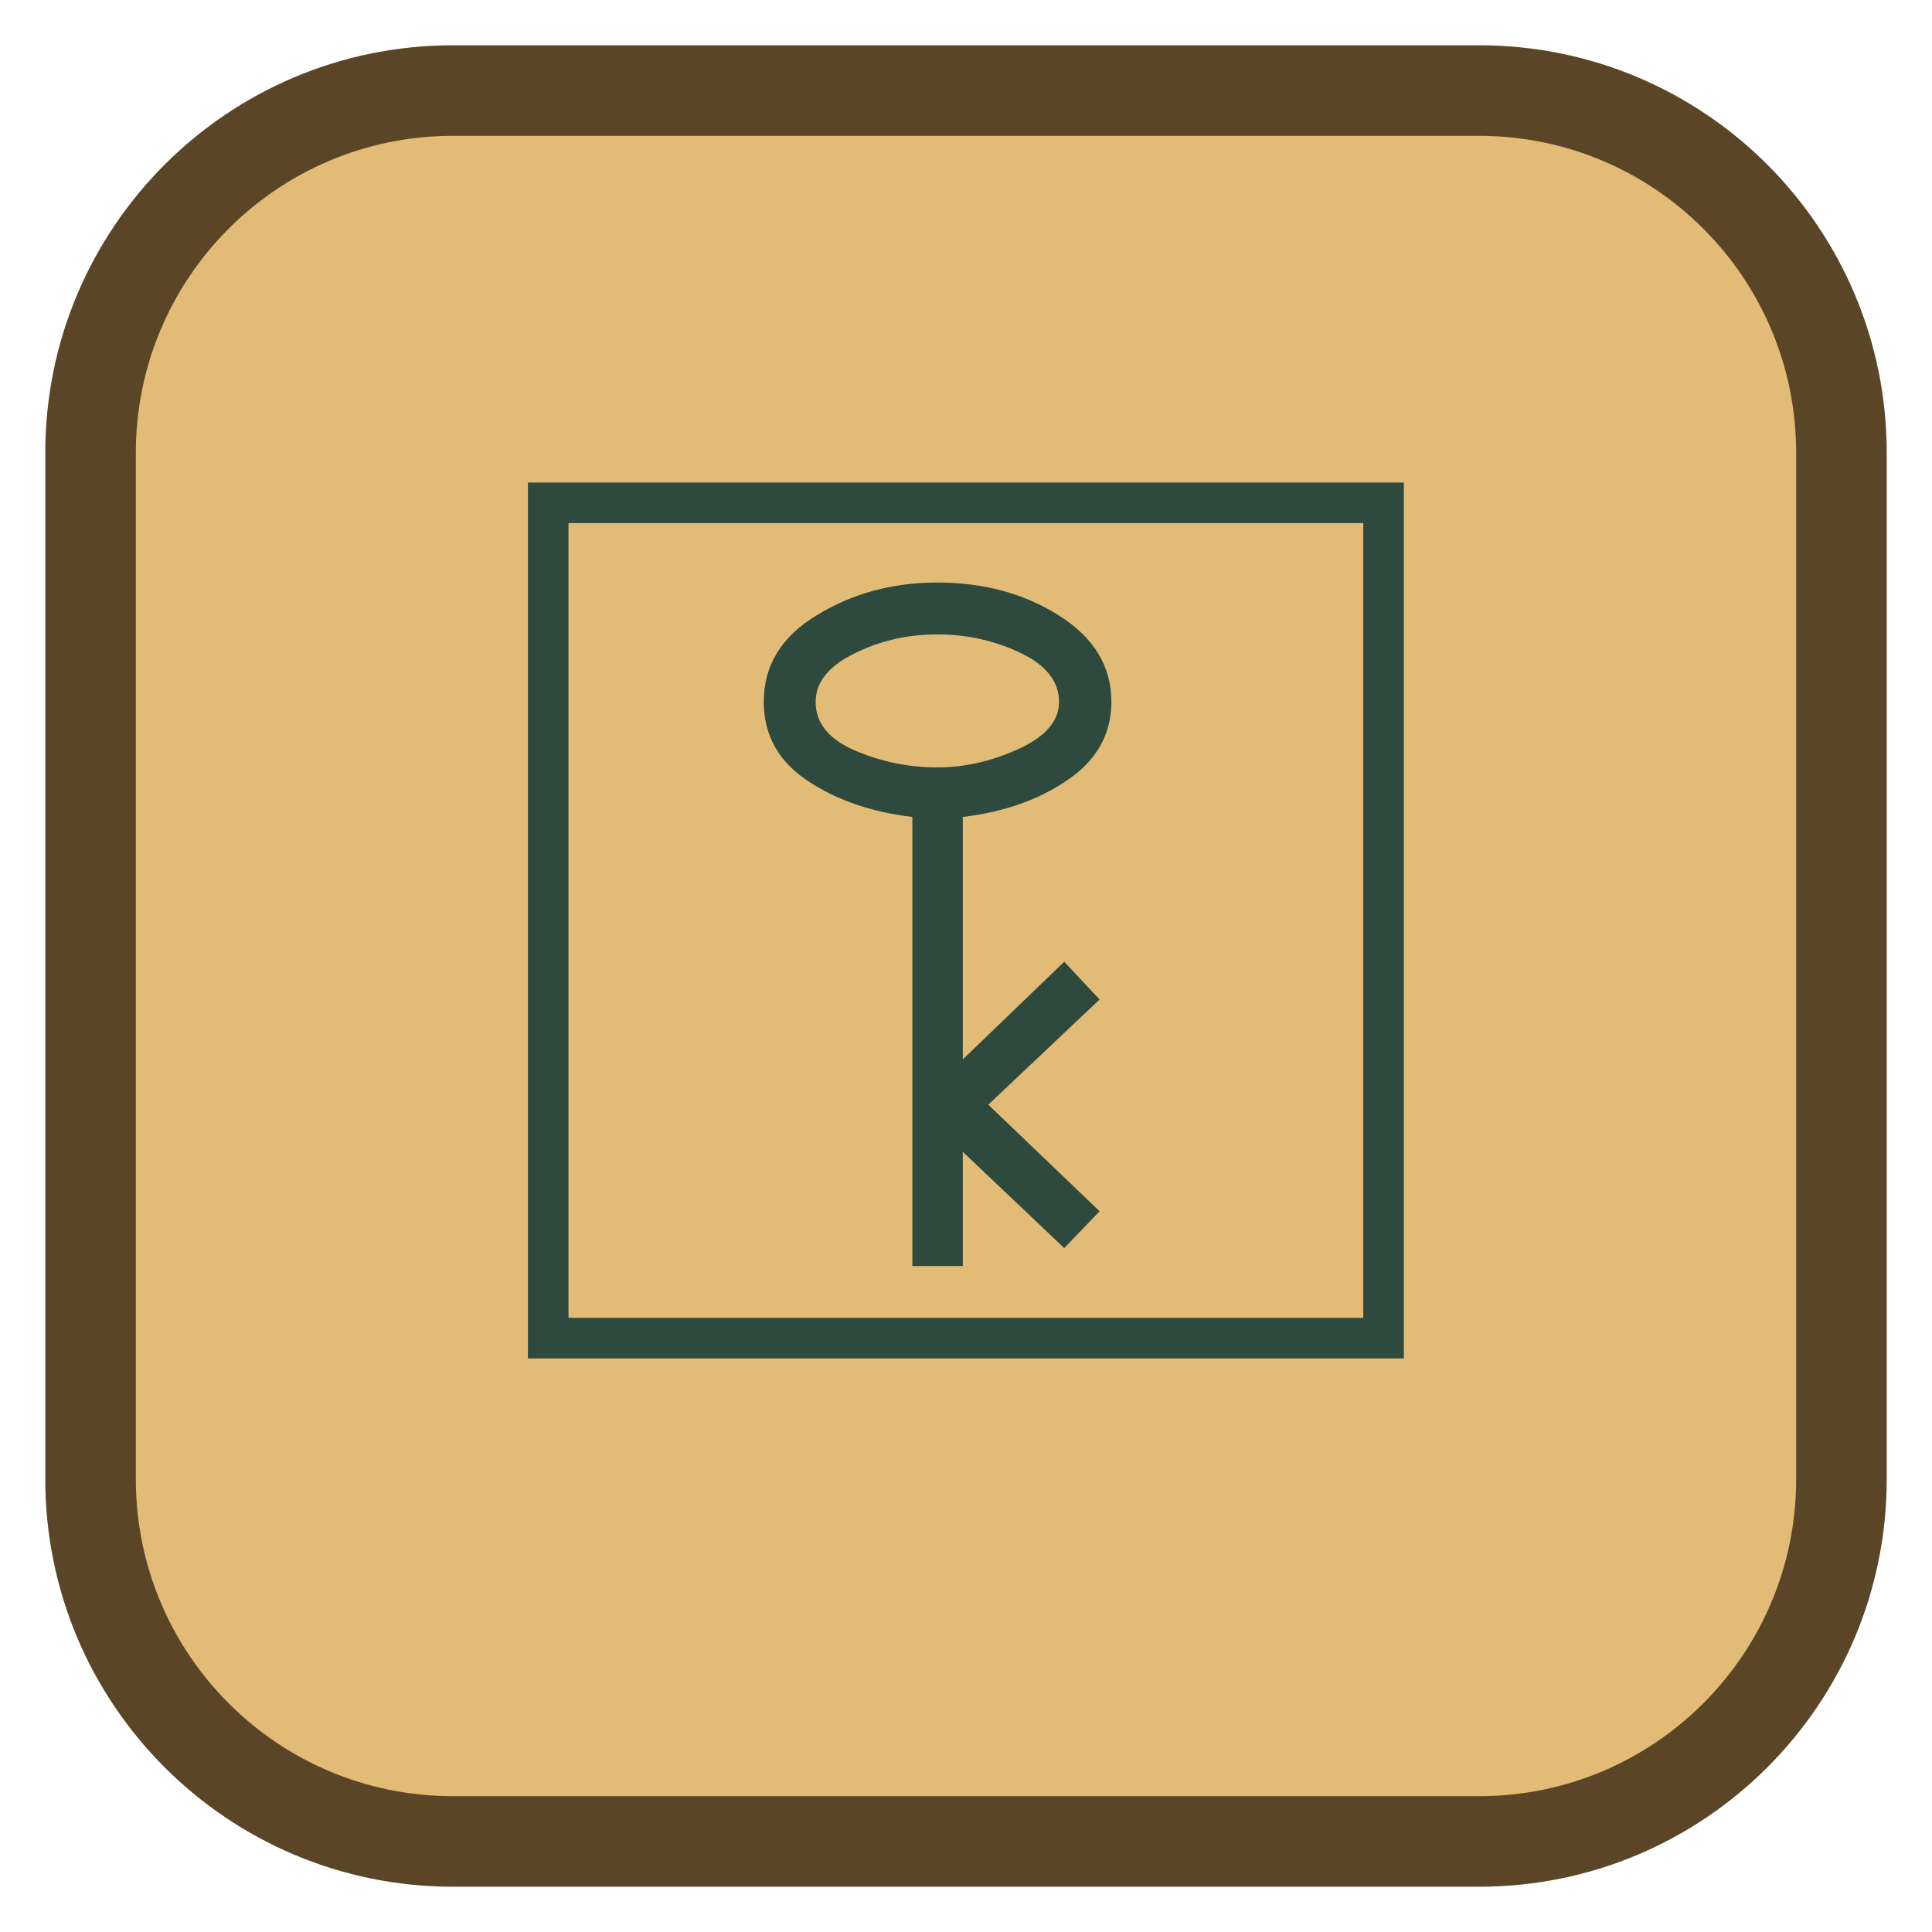
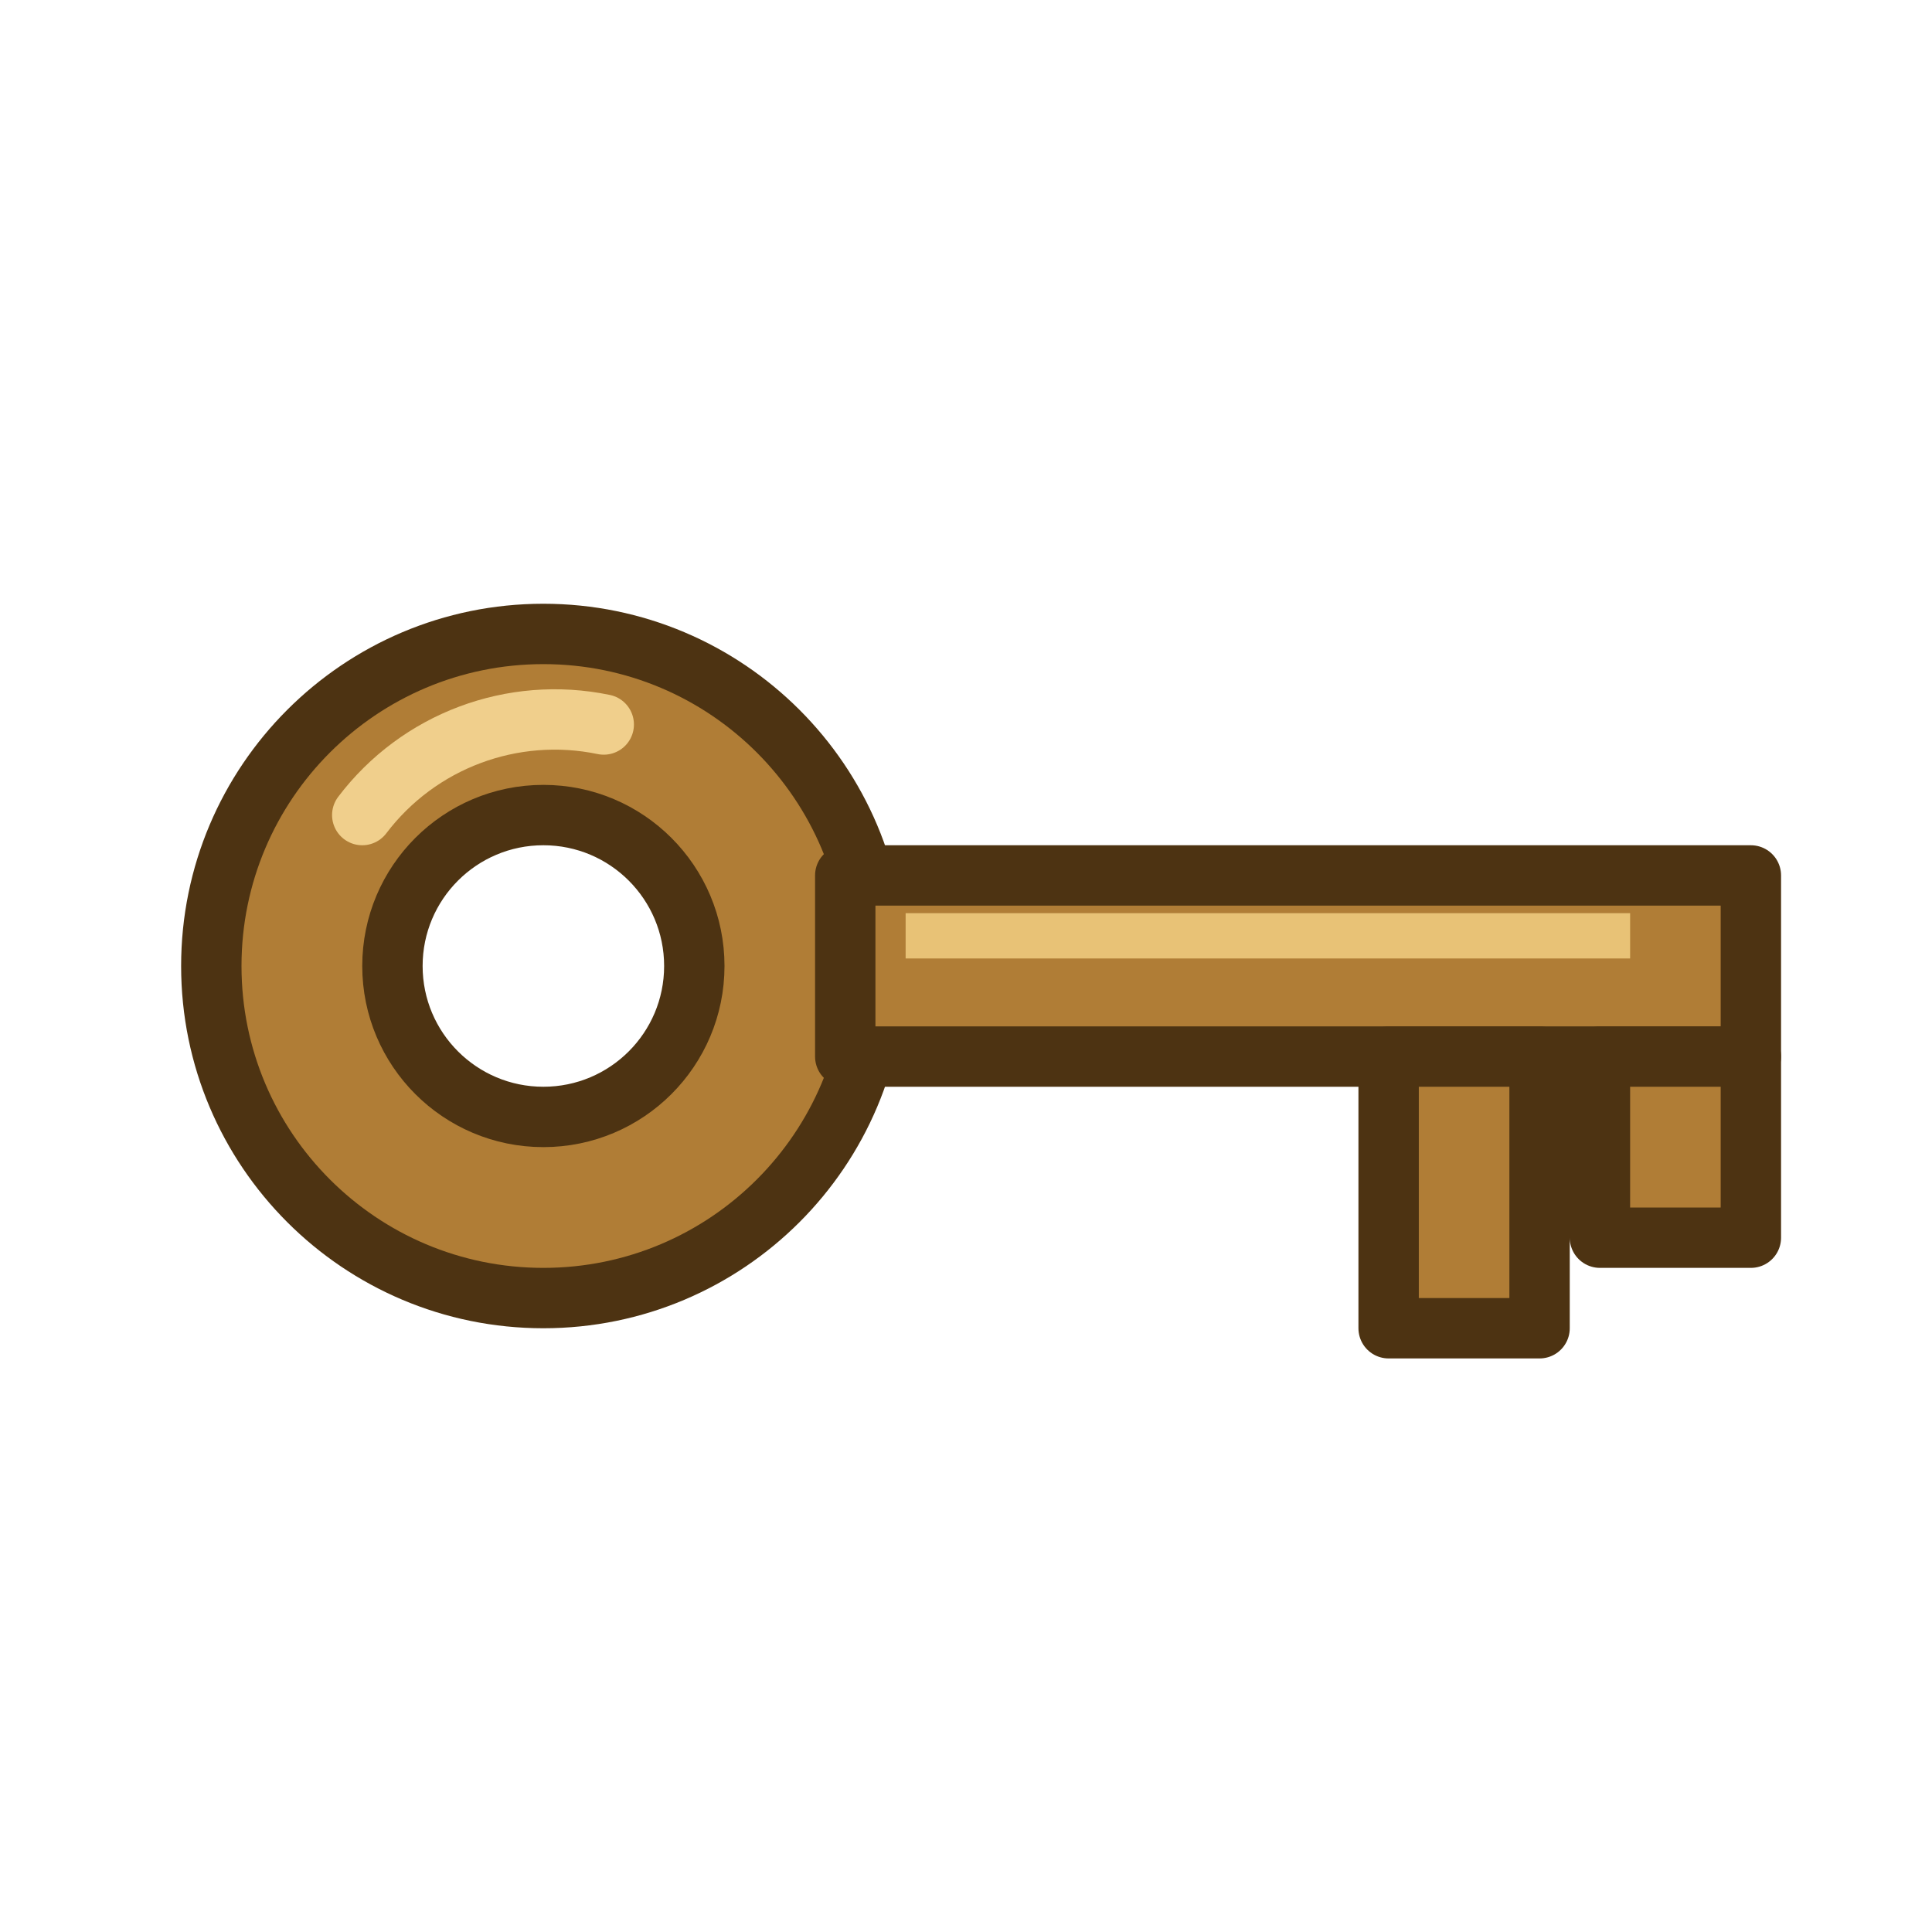
<svg xmlns="http://www.w3.org/2000/svg" viewBox="0 0 64 64">
-   <rect x="3" y="3" width="58" height="58" rx="12" fill="#e2bc76" stroke="#5a4526" stroke-width="3" />
-   <text x="32" y="45" text-anchor="middle" fill="#2e493e" font-size="42">⚿</text>
+   <g stroke="#4d3312" stroke-width="2" stroke-linejoin="round">
+     <path d="M18 21a11 11 0 1 0 0 22a11 11 0 1 0 0-22zm0 6a5 5 0 1 1 0 10a5 5 0 1 1 0-10z" fill="#b07d36" fill-rule="evenodd" />
+     <path d="M28 29h30v6H28z" fill="#b07d36" />
+     <path d="M46 35h5v9h-5zM53 35h5v6h-5z" fill="#b07d36" />
+   </g>
+   <path d="M12 27a8 8 0 0 1 8-3" stroke="#f0cf8c" stroke-width="2" fill="none" stroke-linecap="round" />
+   <path d="M30 31h24" stroke="#e8c276" stroke-width="1.5" />
</svg>
